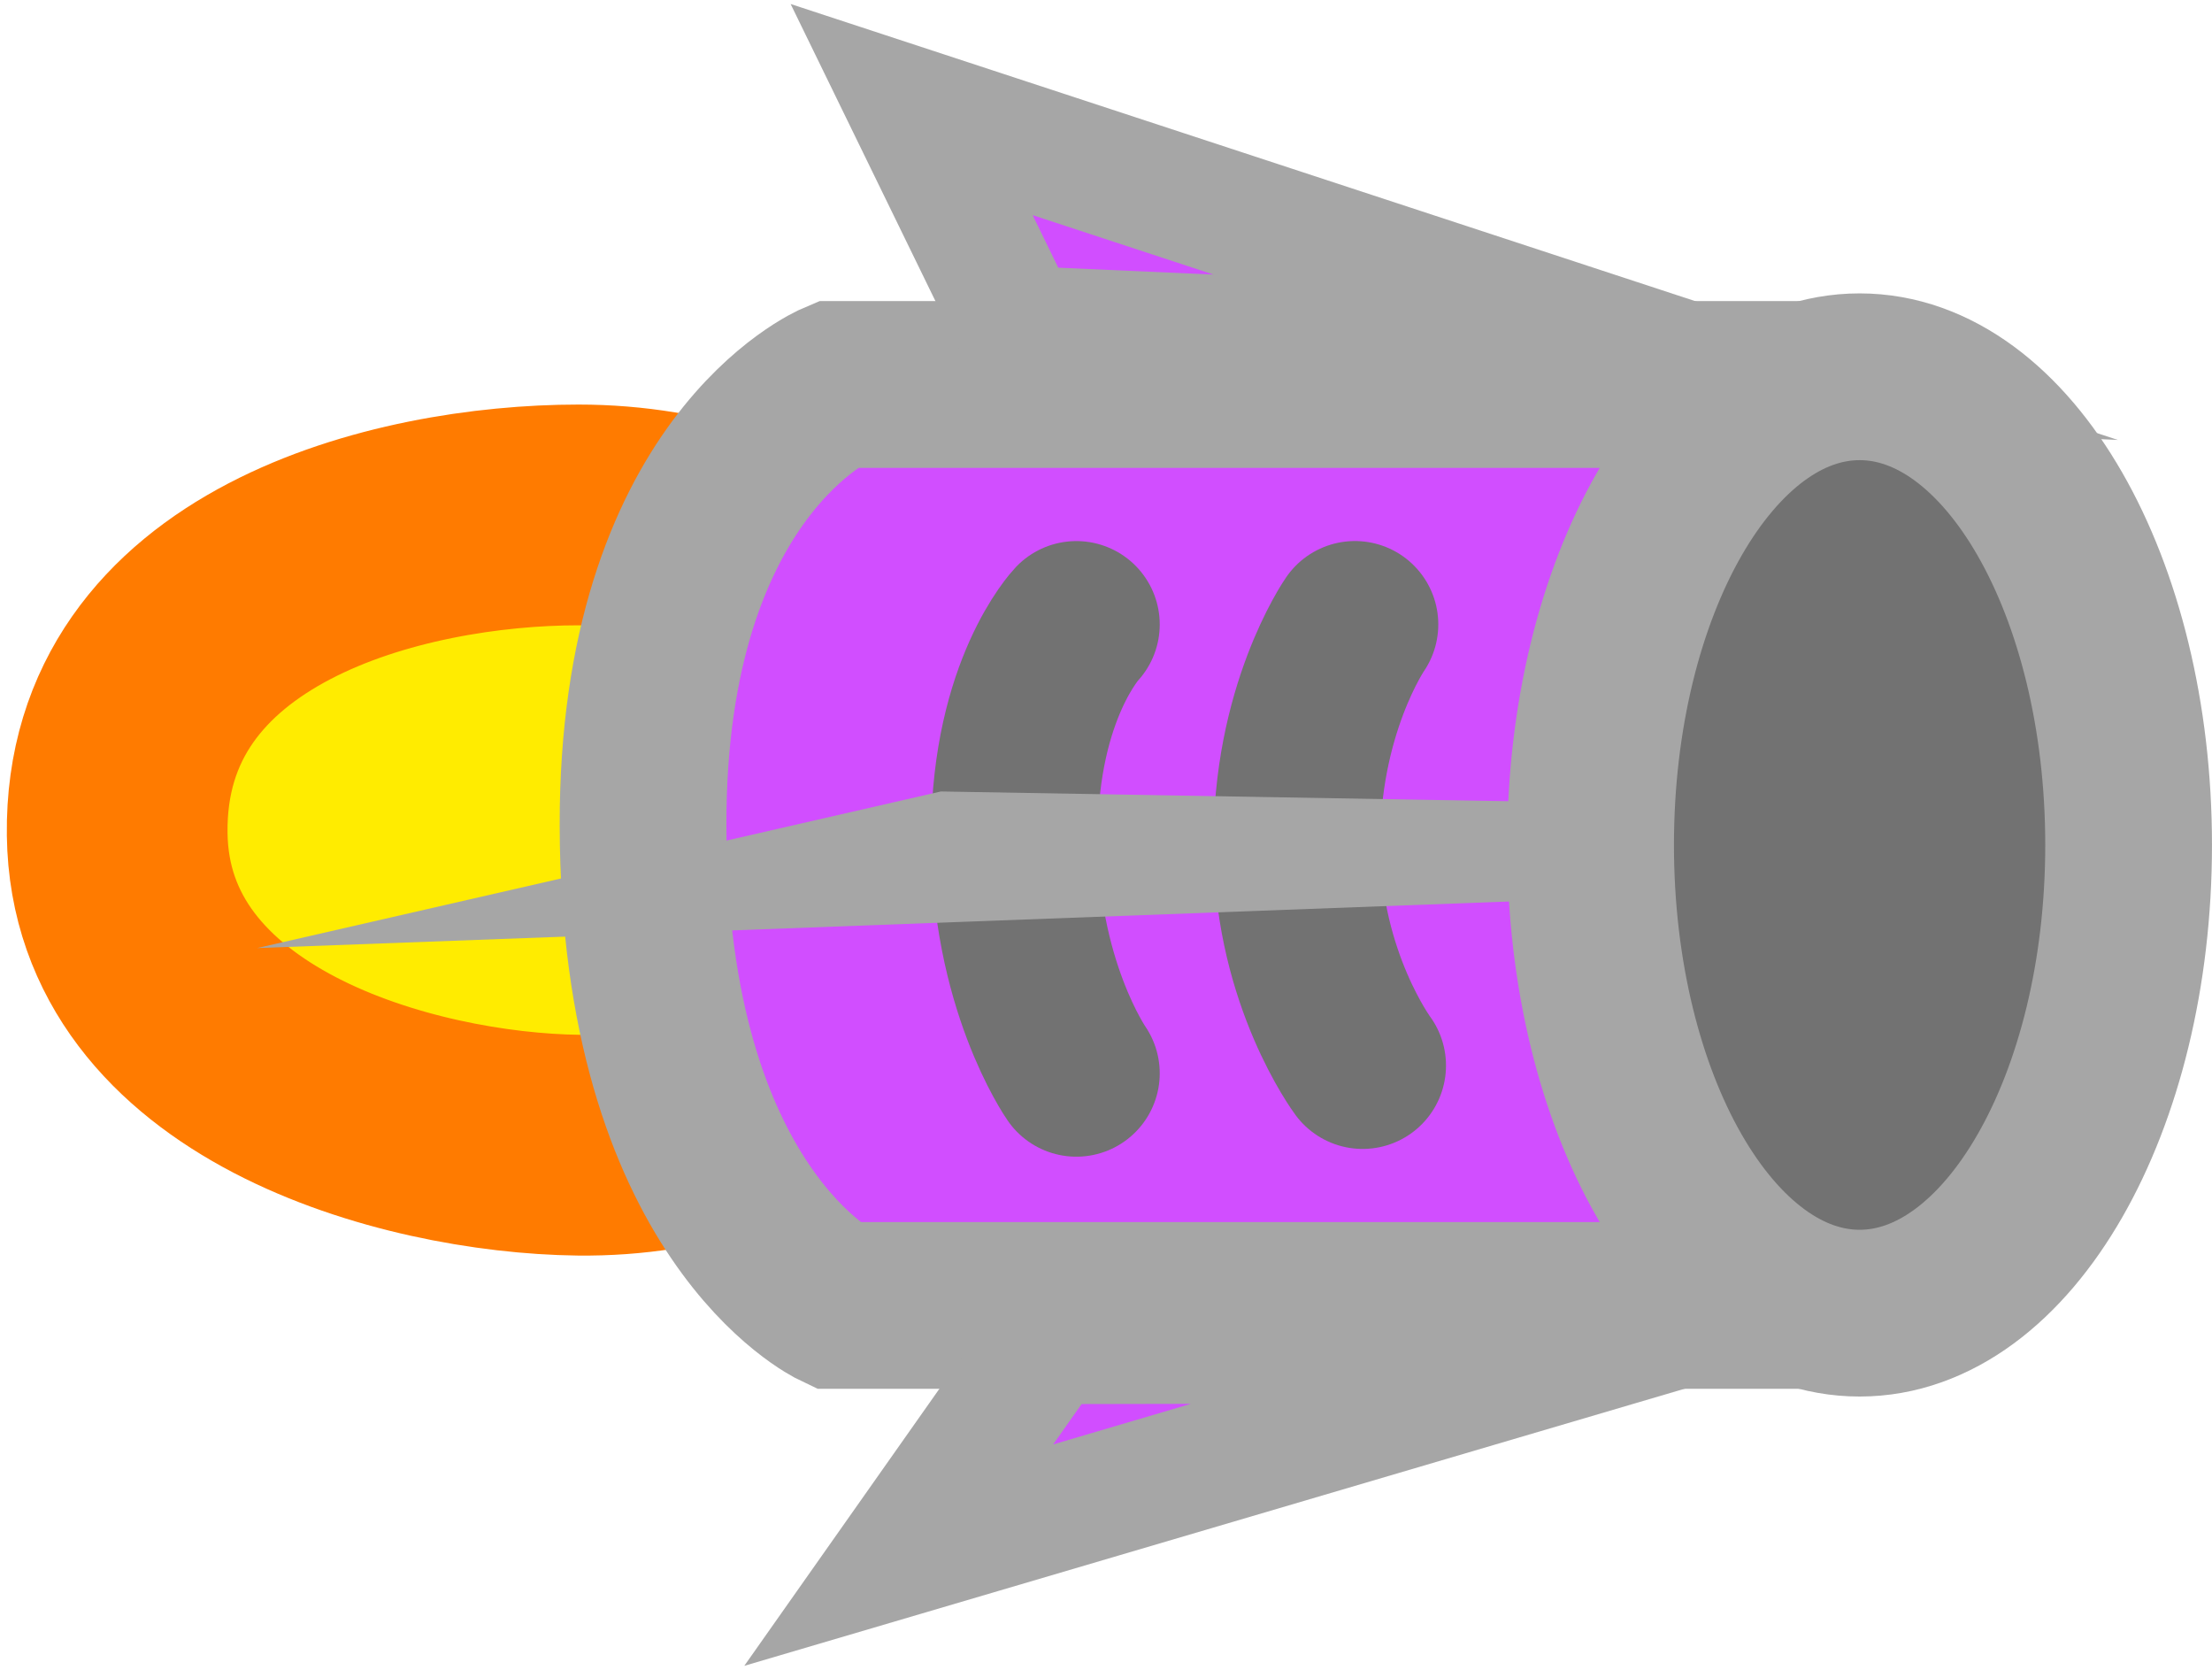
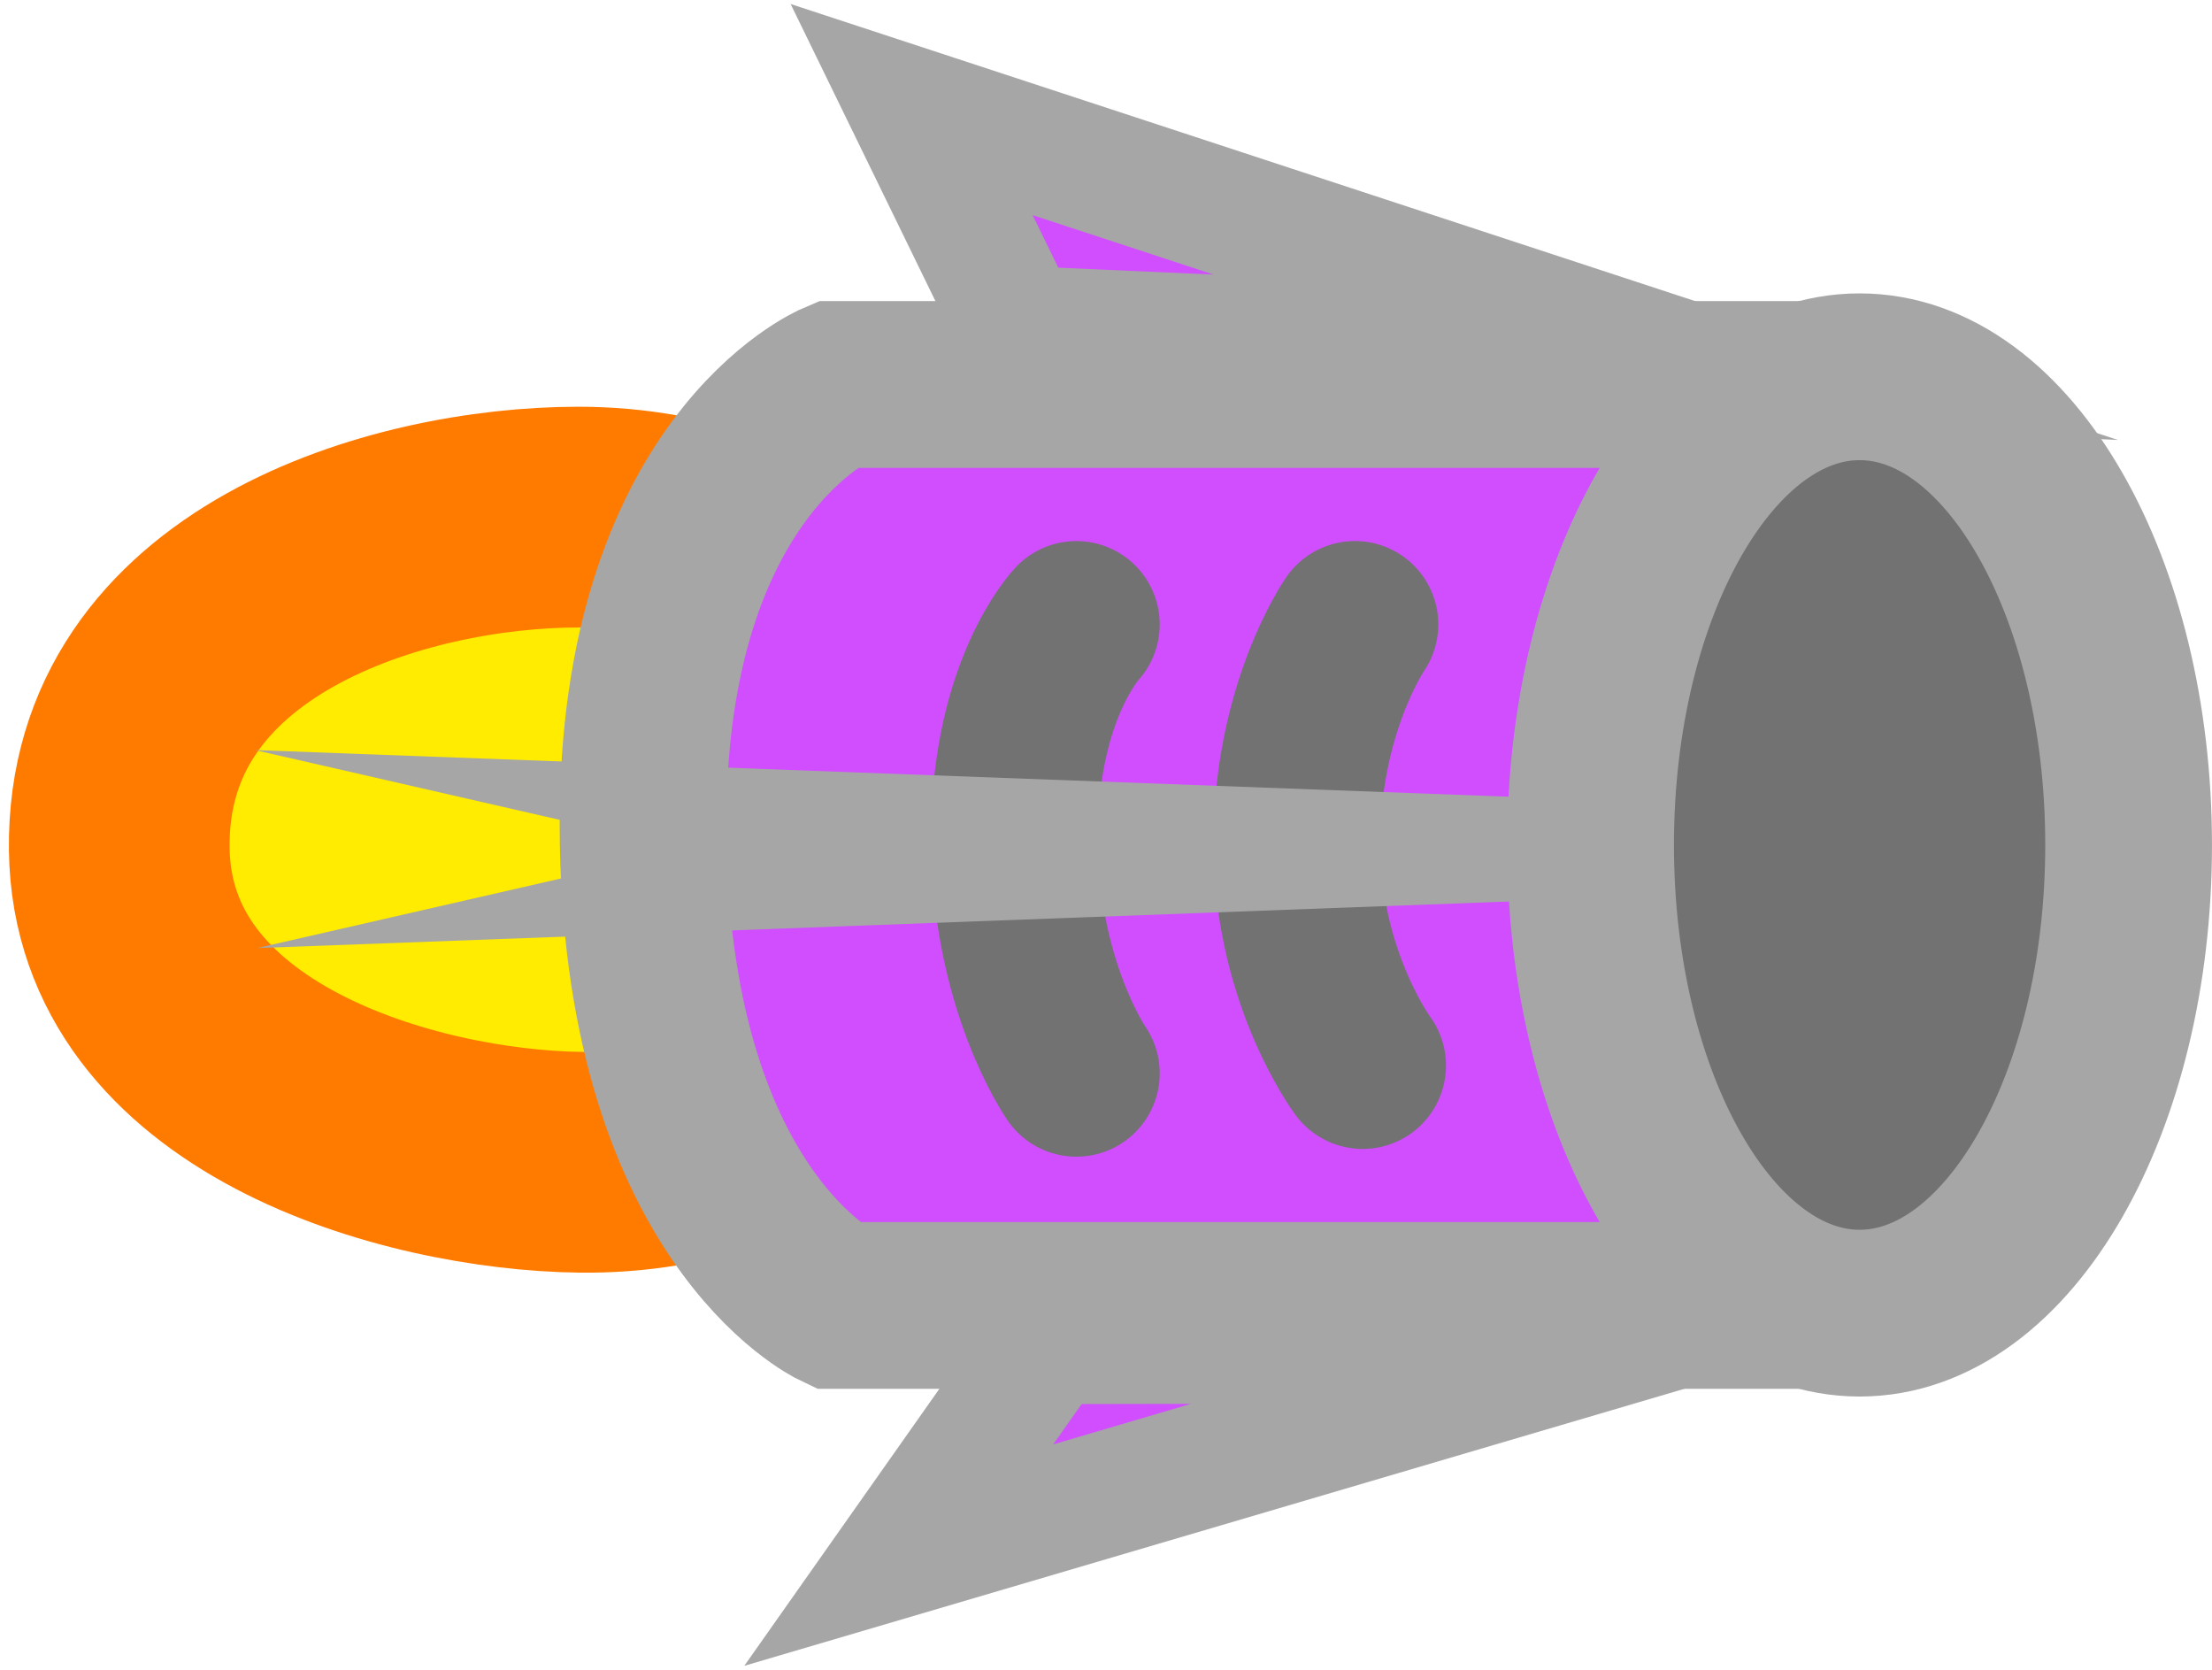
<svg xmlns="http://www.w3.org/2000/svg" version="1.1" width="53" height="40" viewBox="0,0,53.069,39.86" id="svg10">
  <defs id="defs10" />
  <g transform="translate(-222.8705,-159.8518)" id="g10">
    <g data-paper-data="{&quot;isPaintingLayer&quot;:true}" fill-rule="nonzero" stroke-linejoin="miter" stroke-miterlimit="10" stroke-dasharray="" stroke-dashoffset="0" style="mix-blend-mode: normal" id="g9">
-       <path d="m 246.127,179.666 c 0,4.174 -4.199,7.623 -9.378,7.558 -4.105,-0.051 -10.995,-1.952 -11.067,-7.456 -0.078,-5.966 6.757,-7.661 11.067,-7.661 5.179,0 9.378,3.384 9.378,7.558 z" fill="#ffec00" stroke="#ff7b00" stroke-width="9" stroke-linecap="butt" id="path1" style="stroke-width:5.295;stroke-dasharray:none" />
+       <path d="m 246.075,179.973 c 0,4.174 -4.097,7.725 -9.276,7.661 -4.105,-0.051 -10.995,-2.003 -11.067,-7.507 -0.078,-5.966 6.706,-7.968 11.015,-7.968 5.179,0 9.327,3.64 9.327,7.814 z" fill="#ffec00" stroke="#ff7b00" stroke-width="9" stroke-linecap="butt" id="path1" style="stroke-width:5.295;stroke-dasharray:none" />
      <g id="g8">
        <g data-paper-data="{&quot;index&quot;:null}" stroke-width="4" id="g5">
          <path d="M242.939,191.068c0,0 -4.621,-2.185 -4.641,-11.509c-0.018,-8.613 4.641,-10.581 4.641,-10.581h23.018v22.09z" fill="#d14eff" stroke="#a6a6a6" stroke-linecap="butt" id="path2" />
          <path d="M267.485,168.793c3.565,0 6.454,5.028 6.454,11.23c0,6.202 -2.89,11.23 -6.454,11.23c-3.565,0 -6.454,-5.028 -6.454,-11.23c0,-6.202 2.89,-11.23 6.454,-11.23z" fill="#727272" stroke="#a6a6a6" stroke-linecap="butt" id="path3" />
          <path d="m 255.562,185.314 c 0,0 -1.536,-2.067 -1.576,-5.196 -0.043,-3.314 1.391,-5.385 1.391,-5.385" fill="none" stroke="#727272" stroke-linecap="round" id="path4" />
          <path d="m 248.694,185.5 c 0,0 -1.51,-2.162 -1.485,-5.754 0.024,-3.468 1.485,-5.012 1.485,-5.012" fill="none" stroke="#727272" stroke-linecap="round" id="path5" />
        </g>
        <g id="path6" style="opacity:1">
          <path style="baseline-shift:baseline;display:inline;overflow:visible;vector-effect:none;fill:#4a5366;enable-background:accumulate;stop-color:#000000;stop-opacity:1" d="m 257.898,180.747 -15.064,0.129 2.75,-0.629 z" id="path11" />
          <path style="baseline-shift:baseline;display:inline;overflow:visible;vector-effect:none;fill:#a6a6a6;enable-background:accumulate;stop-color:#000000;stop-opacity:1" d="m 245.443,178.74 -16.404,3.756 31.429,-1.169 1.048,1.199 -1.46,-3.534 z" id="path12" />
+           <path style="baseline-shift:baseline;display:inline;overflow:visible;vector-effect:none;fill:#a6a6a6;enable-background:accumulate;stop-color:#000000;stop-opacity:1" d="m 245.392,181.503 -16.404,-3.756 31.429,1.169 1.048,-1.199 -1.46,3.534 z" id="path13" />
        </g>
        <path d="M247.302,167.635l-2.56,-5.251l18.091,5.941z" fill="#d14eff" stroke="#a6a6a6" stroke-width="3" stroke-linecap="butt" id="path7" />
        <path d="M261.909,191.908l-17.477,5.149l3.608,-5.122z" data-paper-data="{&quot;index&quot;:null}" fill="#d14eff" stroke="#a6a6a6" stroke-width="3" stroke-linecap="butt" id="path8" />
      </g>
    </g>
  </g>
</svg>
